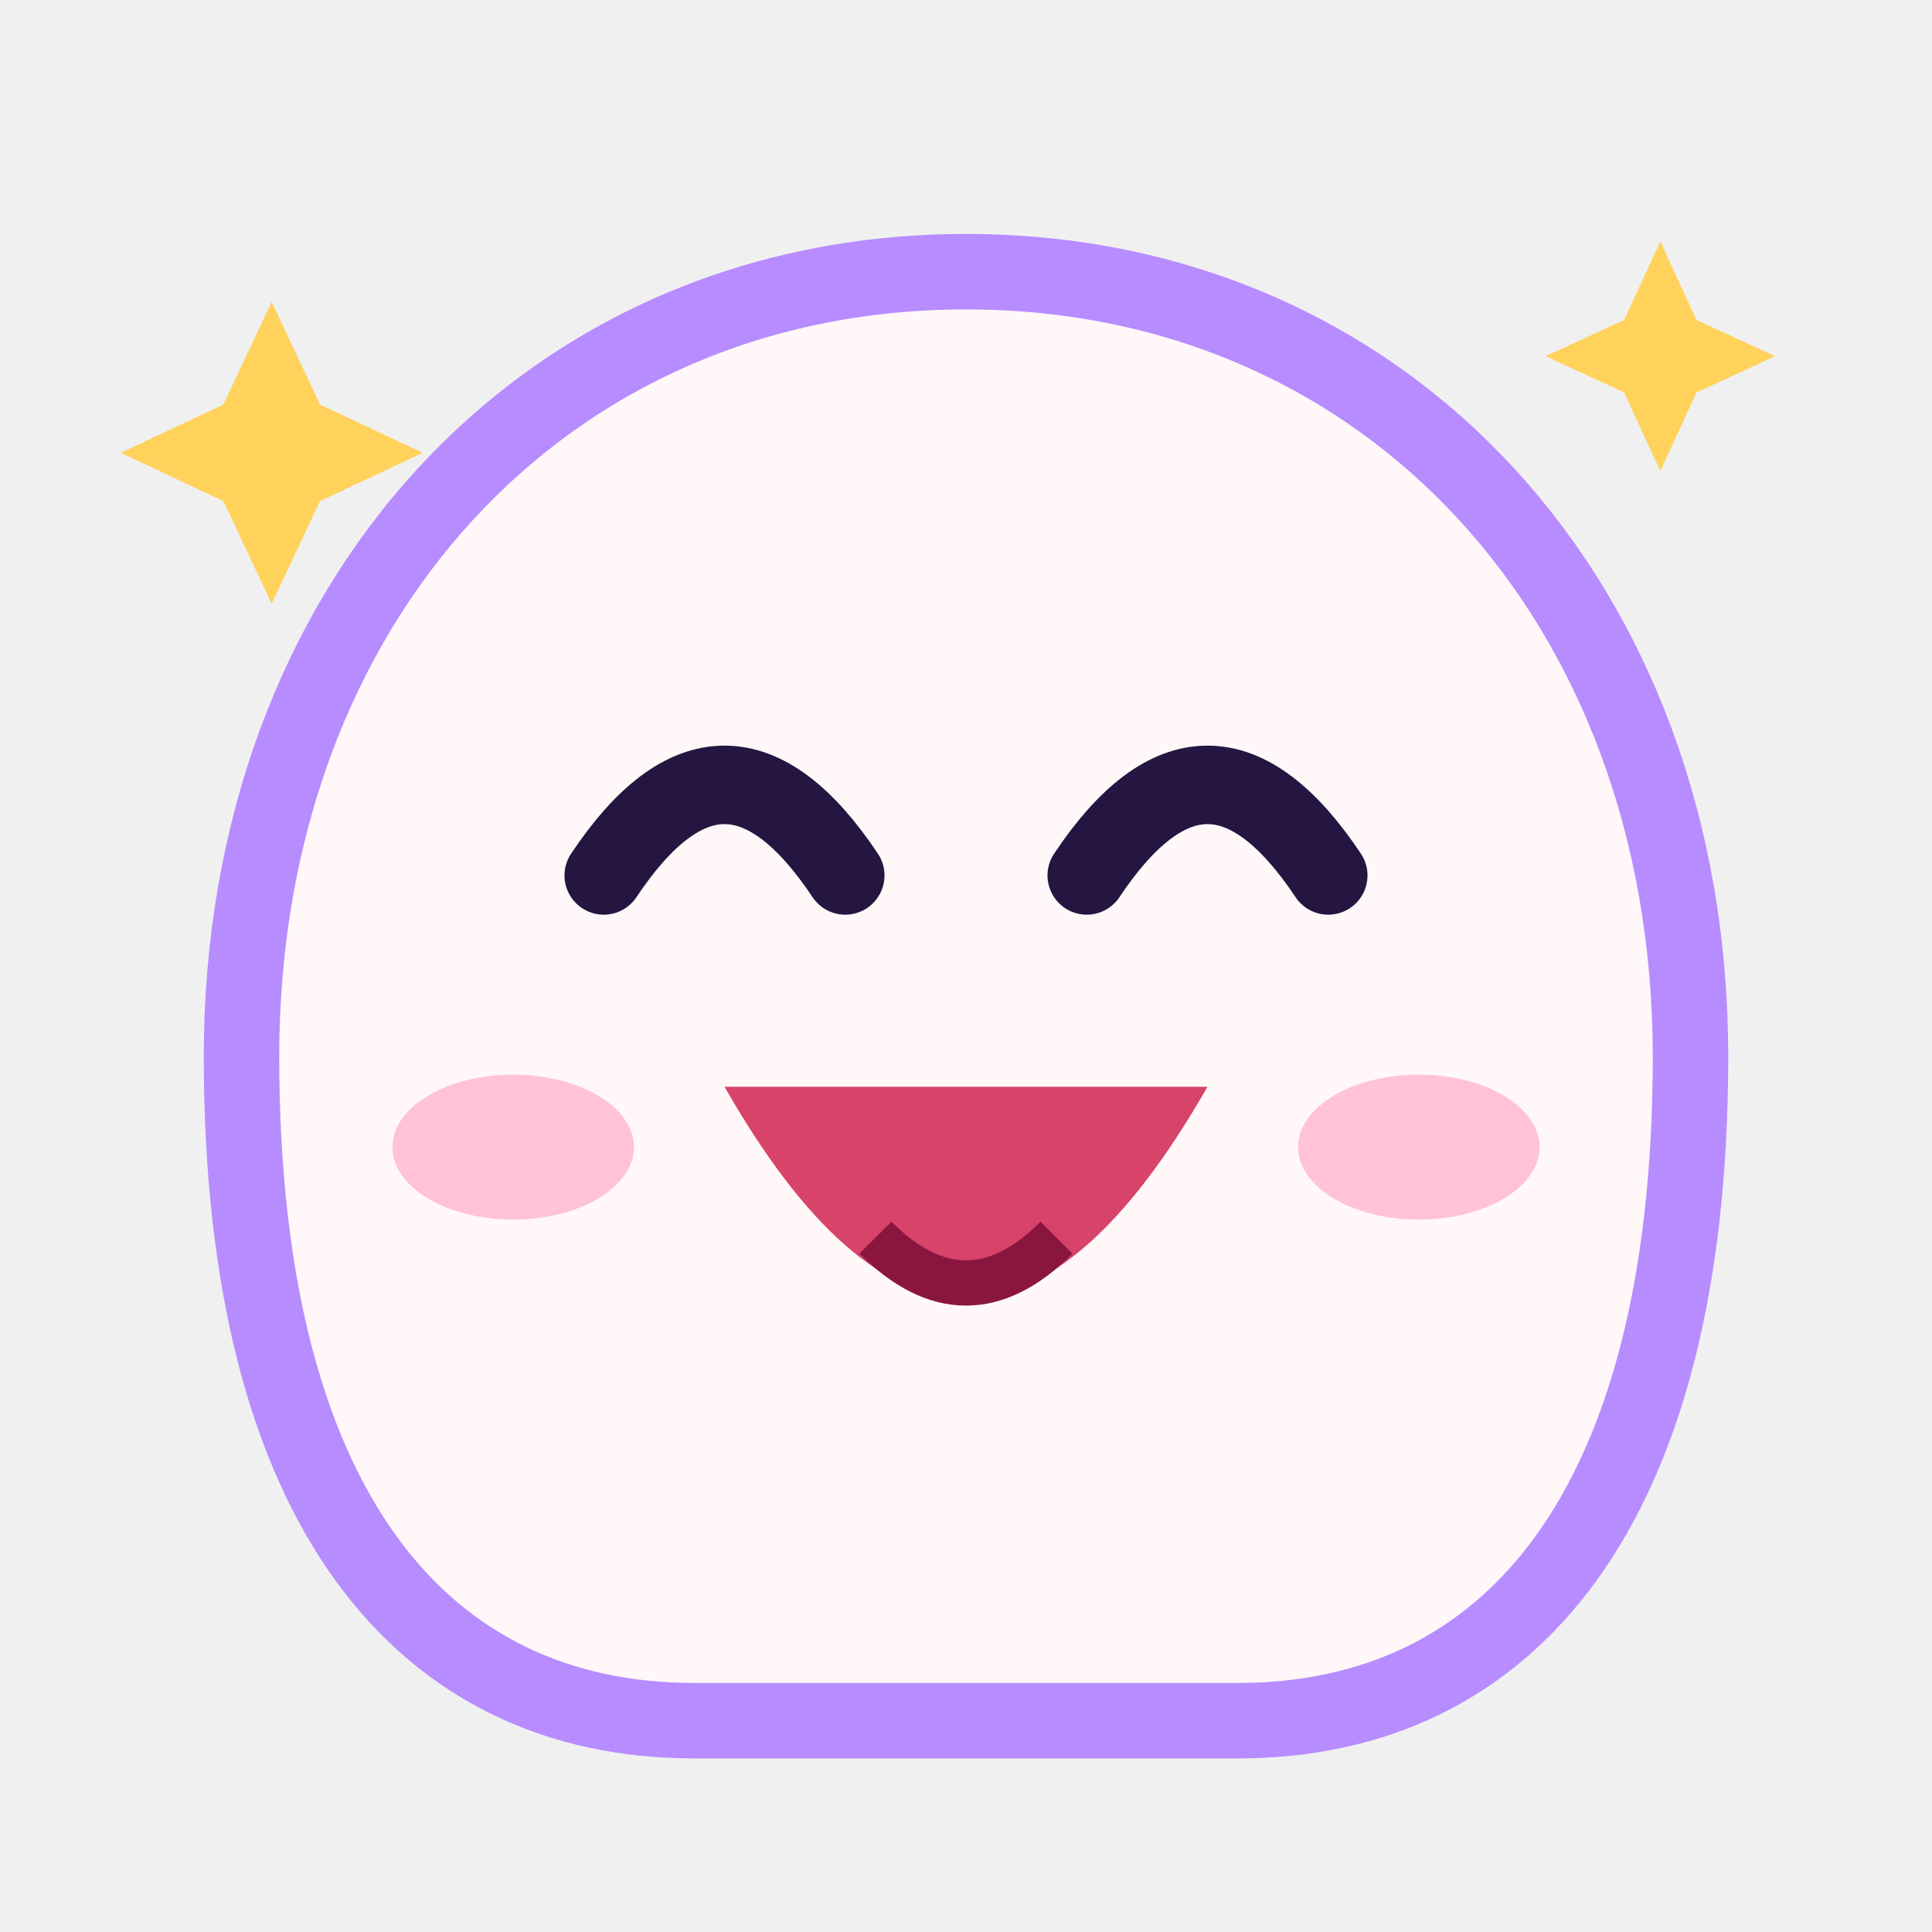
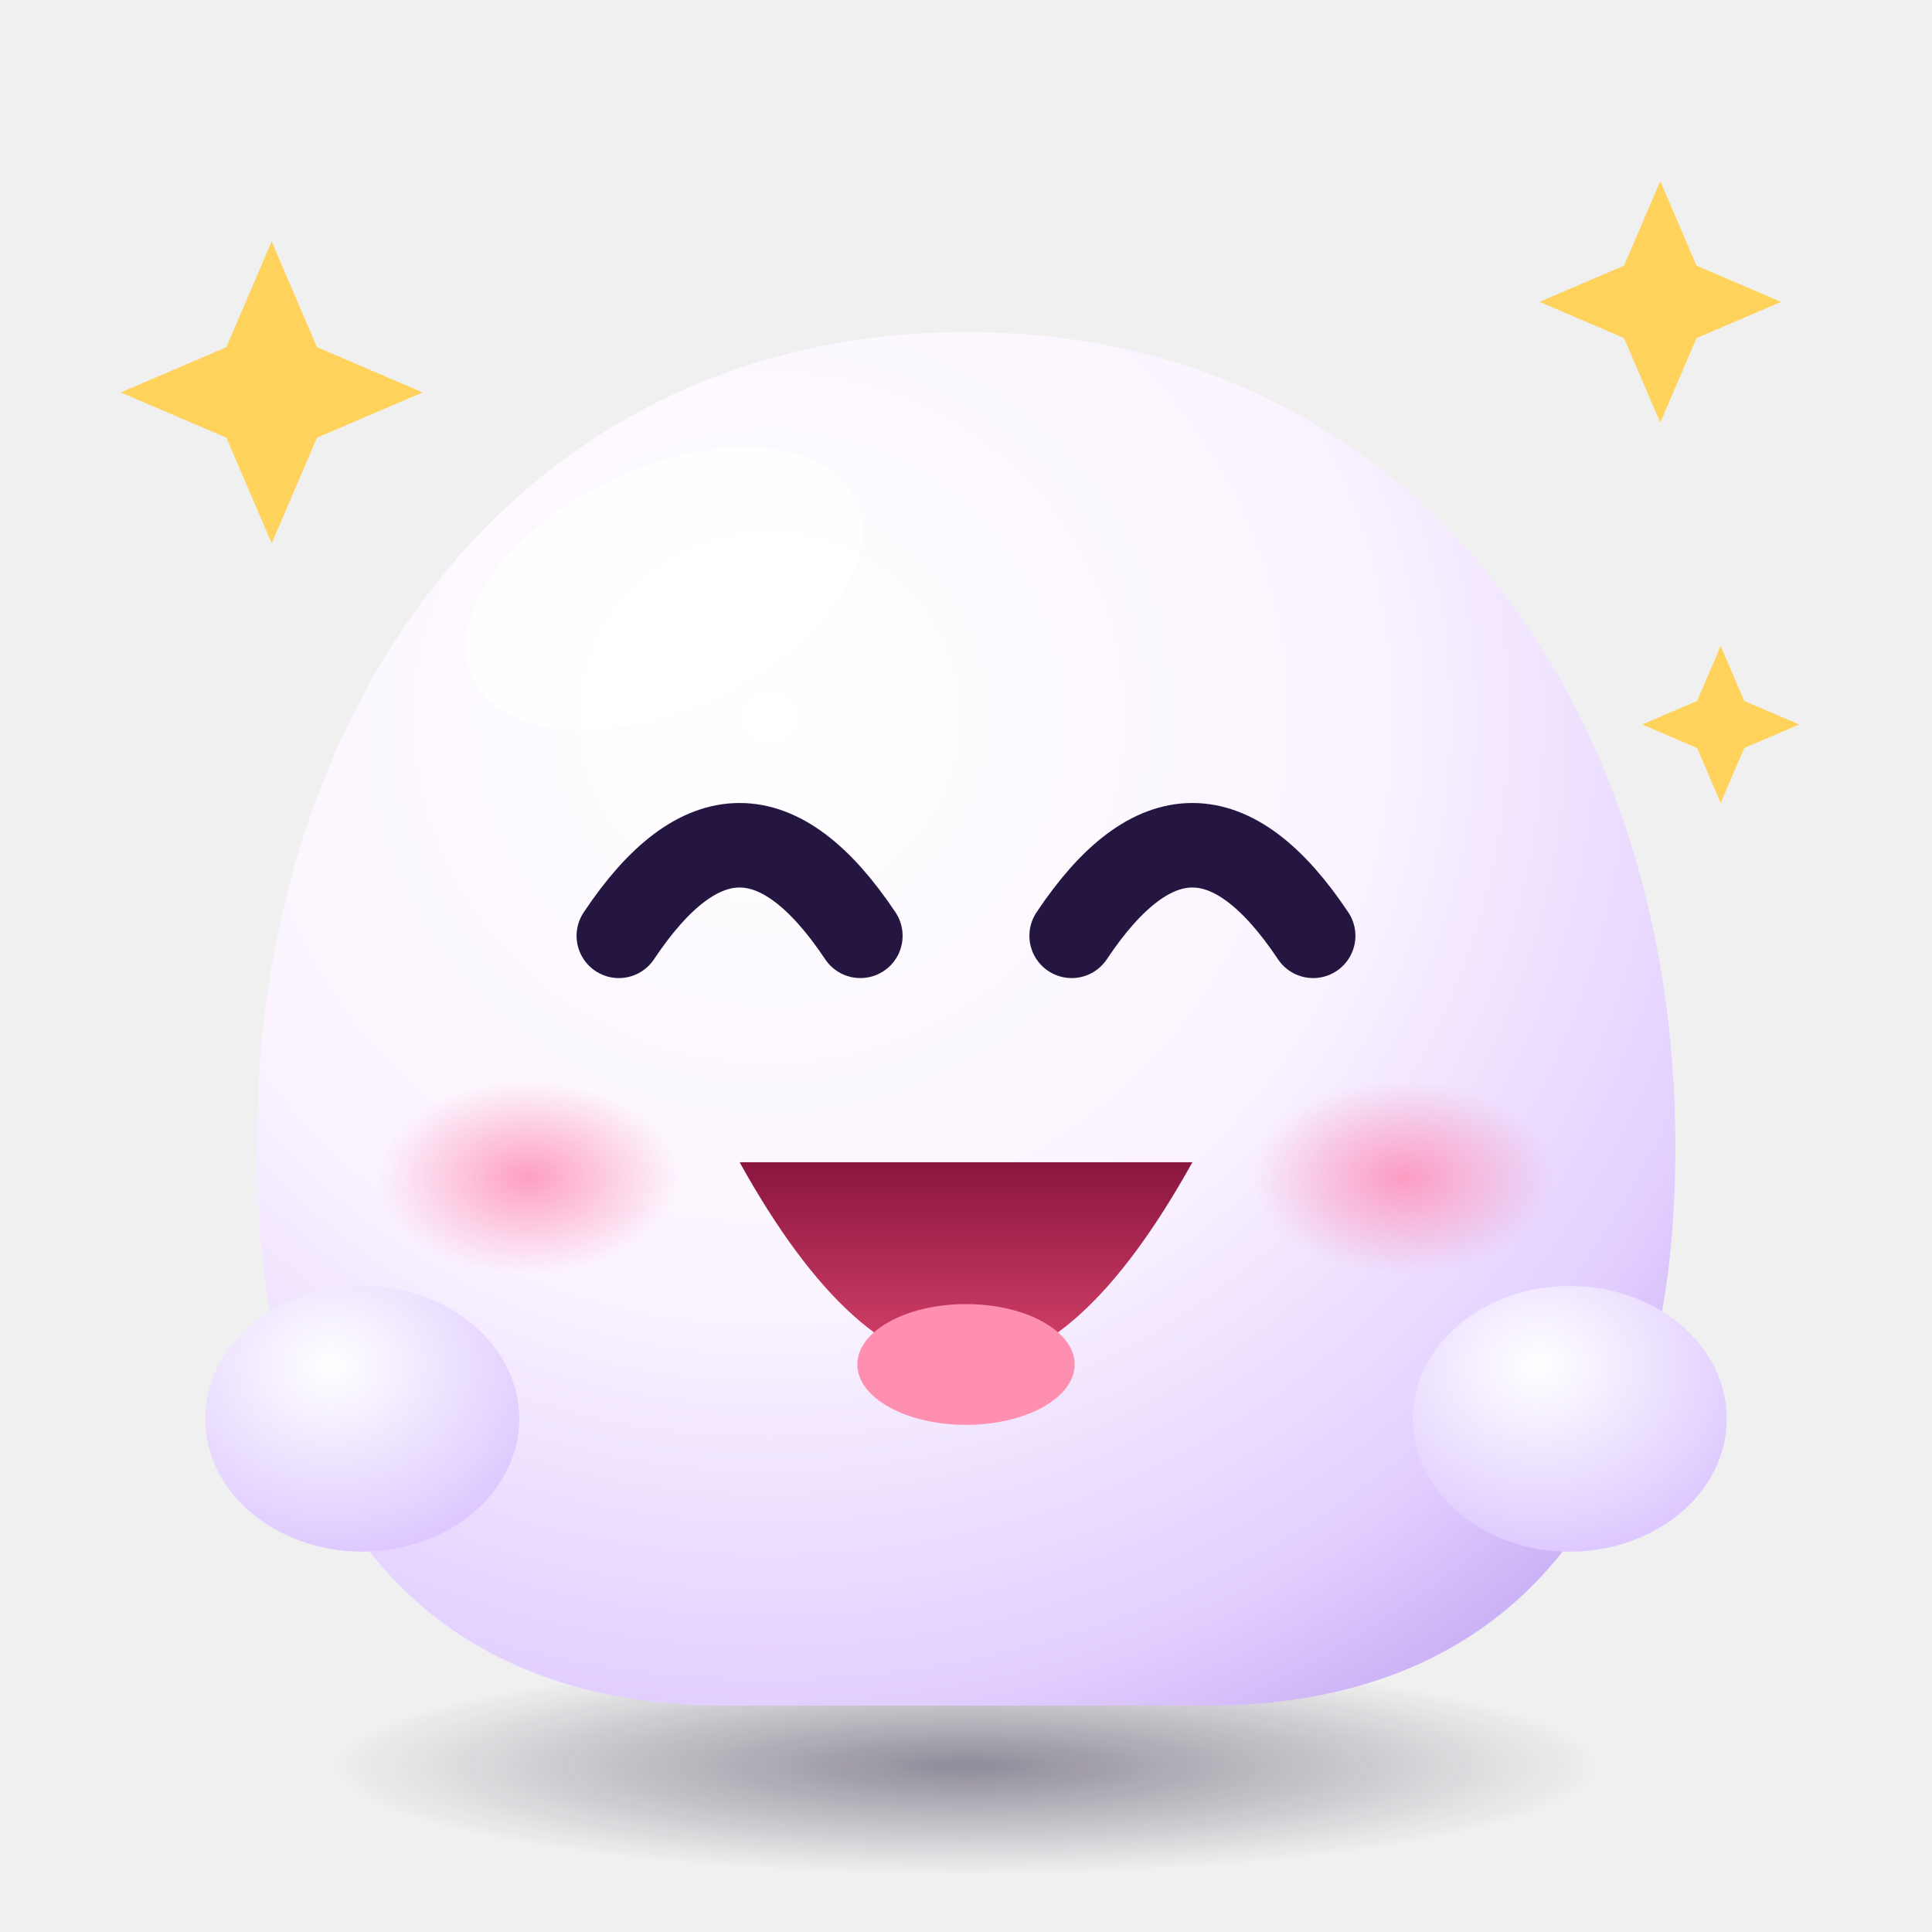
<svg xmlns="http://www.w3.org/2000/svg" viewBox="0 0 64 64">
-   <path d="M32 9C46 9 56 20 56 35C56 50 50 57 41 57H23C14 57 8 50 8 35C8 20 18 9 32 9Z" fill="#fff7f8" stroke="#b78cff" stroke-width="2.5" />
-   <ellipse cx="17" cy="38" rx="4" ry="2.4" fill="#ff9fc0" opacity=".6" />
-   <ellipse cx="47" cy="38" rx="4" ry="2.4" fill="#ff9fc0" opacity=".6" />
-   <path d="M20 29Q24 23 28 29M36 29Q40 23 44 29" fill="none" stroke="#241640" stroke-width="2.6" stroke-linecap="round" />
-   <path d="M24 36Q32 50 40 36Z" fill="#d8436a" />
-   <path d="M29 41Q32 44 35 41" fill="none" stroke="#8a1640" stroke-width="1.5" />
-   <path d="M9 10l1.6 3.4 3.4 1.6-3.4 1.6L9 20l-1.6-3.4L4 15l3.4-1.6zM55 8l1.2 2.6 2.6 1.2-2.6 1.2L55 15.6l-1.2-2.6-2.6-1.2 2.6-1.2z" fill="#ffd25c" />
+   <defs>
+     <radialGradient id="b" cx=".36" cy=".28" r=".85">
+       <stop offset="0" stop-color="#ffffff" />
+       <stop offset=".5" stop-color="#fbf4ff" />
+       <stop offset=".85" stop-color="#e2cfff" />
+       <stop offset="1" stop-color="#c9aef5" />
+     </radialGradient>
+     <radialGradient id="a" cx=".4" cy=".3" r=".8">
+       <stop offset="0" stop-color="#ffffff" />
+       <stop offset="1" stop-color="#d9c2ff" />
+     </radialGradient>
+     <radialGradient id="g" cx=".5" cy=".5" r=".5">
+       <stop offset="0" stop-color="#1a0f2e" stop-opacity=".45" />
+       <stop offset="1" stop-color="#1a0f2e" stop-opacity="0" />
+     </radialGradient>
+     <radialGradient id="c" cx=".5" cy=".5" r=".5">
+       <stop offset="0" stop-color="#ff8fb8" stop-opacity=".85" />
+       <stop offset="1" stop-color="#ff8fb8" stop-opacity="0" />
+     </radialGradient>
+     <linearGradient id="m" x1="0" y1="0" x2="0" y2="1">
+       <stop offset="0" stop-color="#8a1640" />
+       <stop offset="1" stop-color="#d8436a" />
+     </linearGradient>
+   </defs>
+   <ellipse cx="32" cy="58.5" rx="21" ry="3.6" fill="url(#g)" />
+   <path d="M32 11C46.5 11 55.5 23 55.5 38C55.5 50.5 49.5 56.5 40 56.5H24C14.5 56.5 8.5 50.5 8.5 38C8.5 23 17.5 11 32 11Z" fill="url(#b)" />
+   <ellipse cx="22" cy="19.5" rx="7" ry="4" fill="#fff" opacity=".85" transform="rotate(-25 22 19.5)" />
+   <ellipse cx="12" cy="47" rx="5.2" ry="4.4" fill="url(#a)" />
+   <ellipse cx="52" cy="47" rx="5.2" ry="4.4" fill="url(#a)" />
+   <ellipse cx="17.5" cy="39" rx="5" ry="3.2" fill="url(#c)" />
+   <ellipse cx="46.5" cy="39" rx="5" ry="3.2" fill="url(#c)" />
+   <path d="M20.5 31Q24.5 25 28.5 31M35.5 31Q39.5 25 43.5 31" fill="none" stroke="#241640" stroke-width="2.8" stroke-linecap="round" />
+   <path d="M24.5 38.5Q32 52 39.5 38.5Z" fill="url(#m)" />
+   <ellipse cx="32" cy="45.2" rx="3.6" ry="2" fill="#ff8fb0" />
+   <path d="M9 8l1.5 3.5 3.5 1.5-3.5 1.5-1.5 3.5-1.5-3.5-3.5-1.5 3.5-1.5z" fill="#ffd25c" />
+   <path d="M55 6l1.2 2.8 2.8 1.2-2.8 1.2-1.2 2.8-1.2-2.8-2.8-1.2 2.8-1.2z" fill="#ffd25c" />
+   <path d="M57 21.4l0.78 1.82 1.82 0.78-1.82 0.78-0.78 1.82-0.78-1.82-1.82-0.78 1.82-0.78z" fill="#ffd25c" />
</svg>
